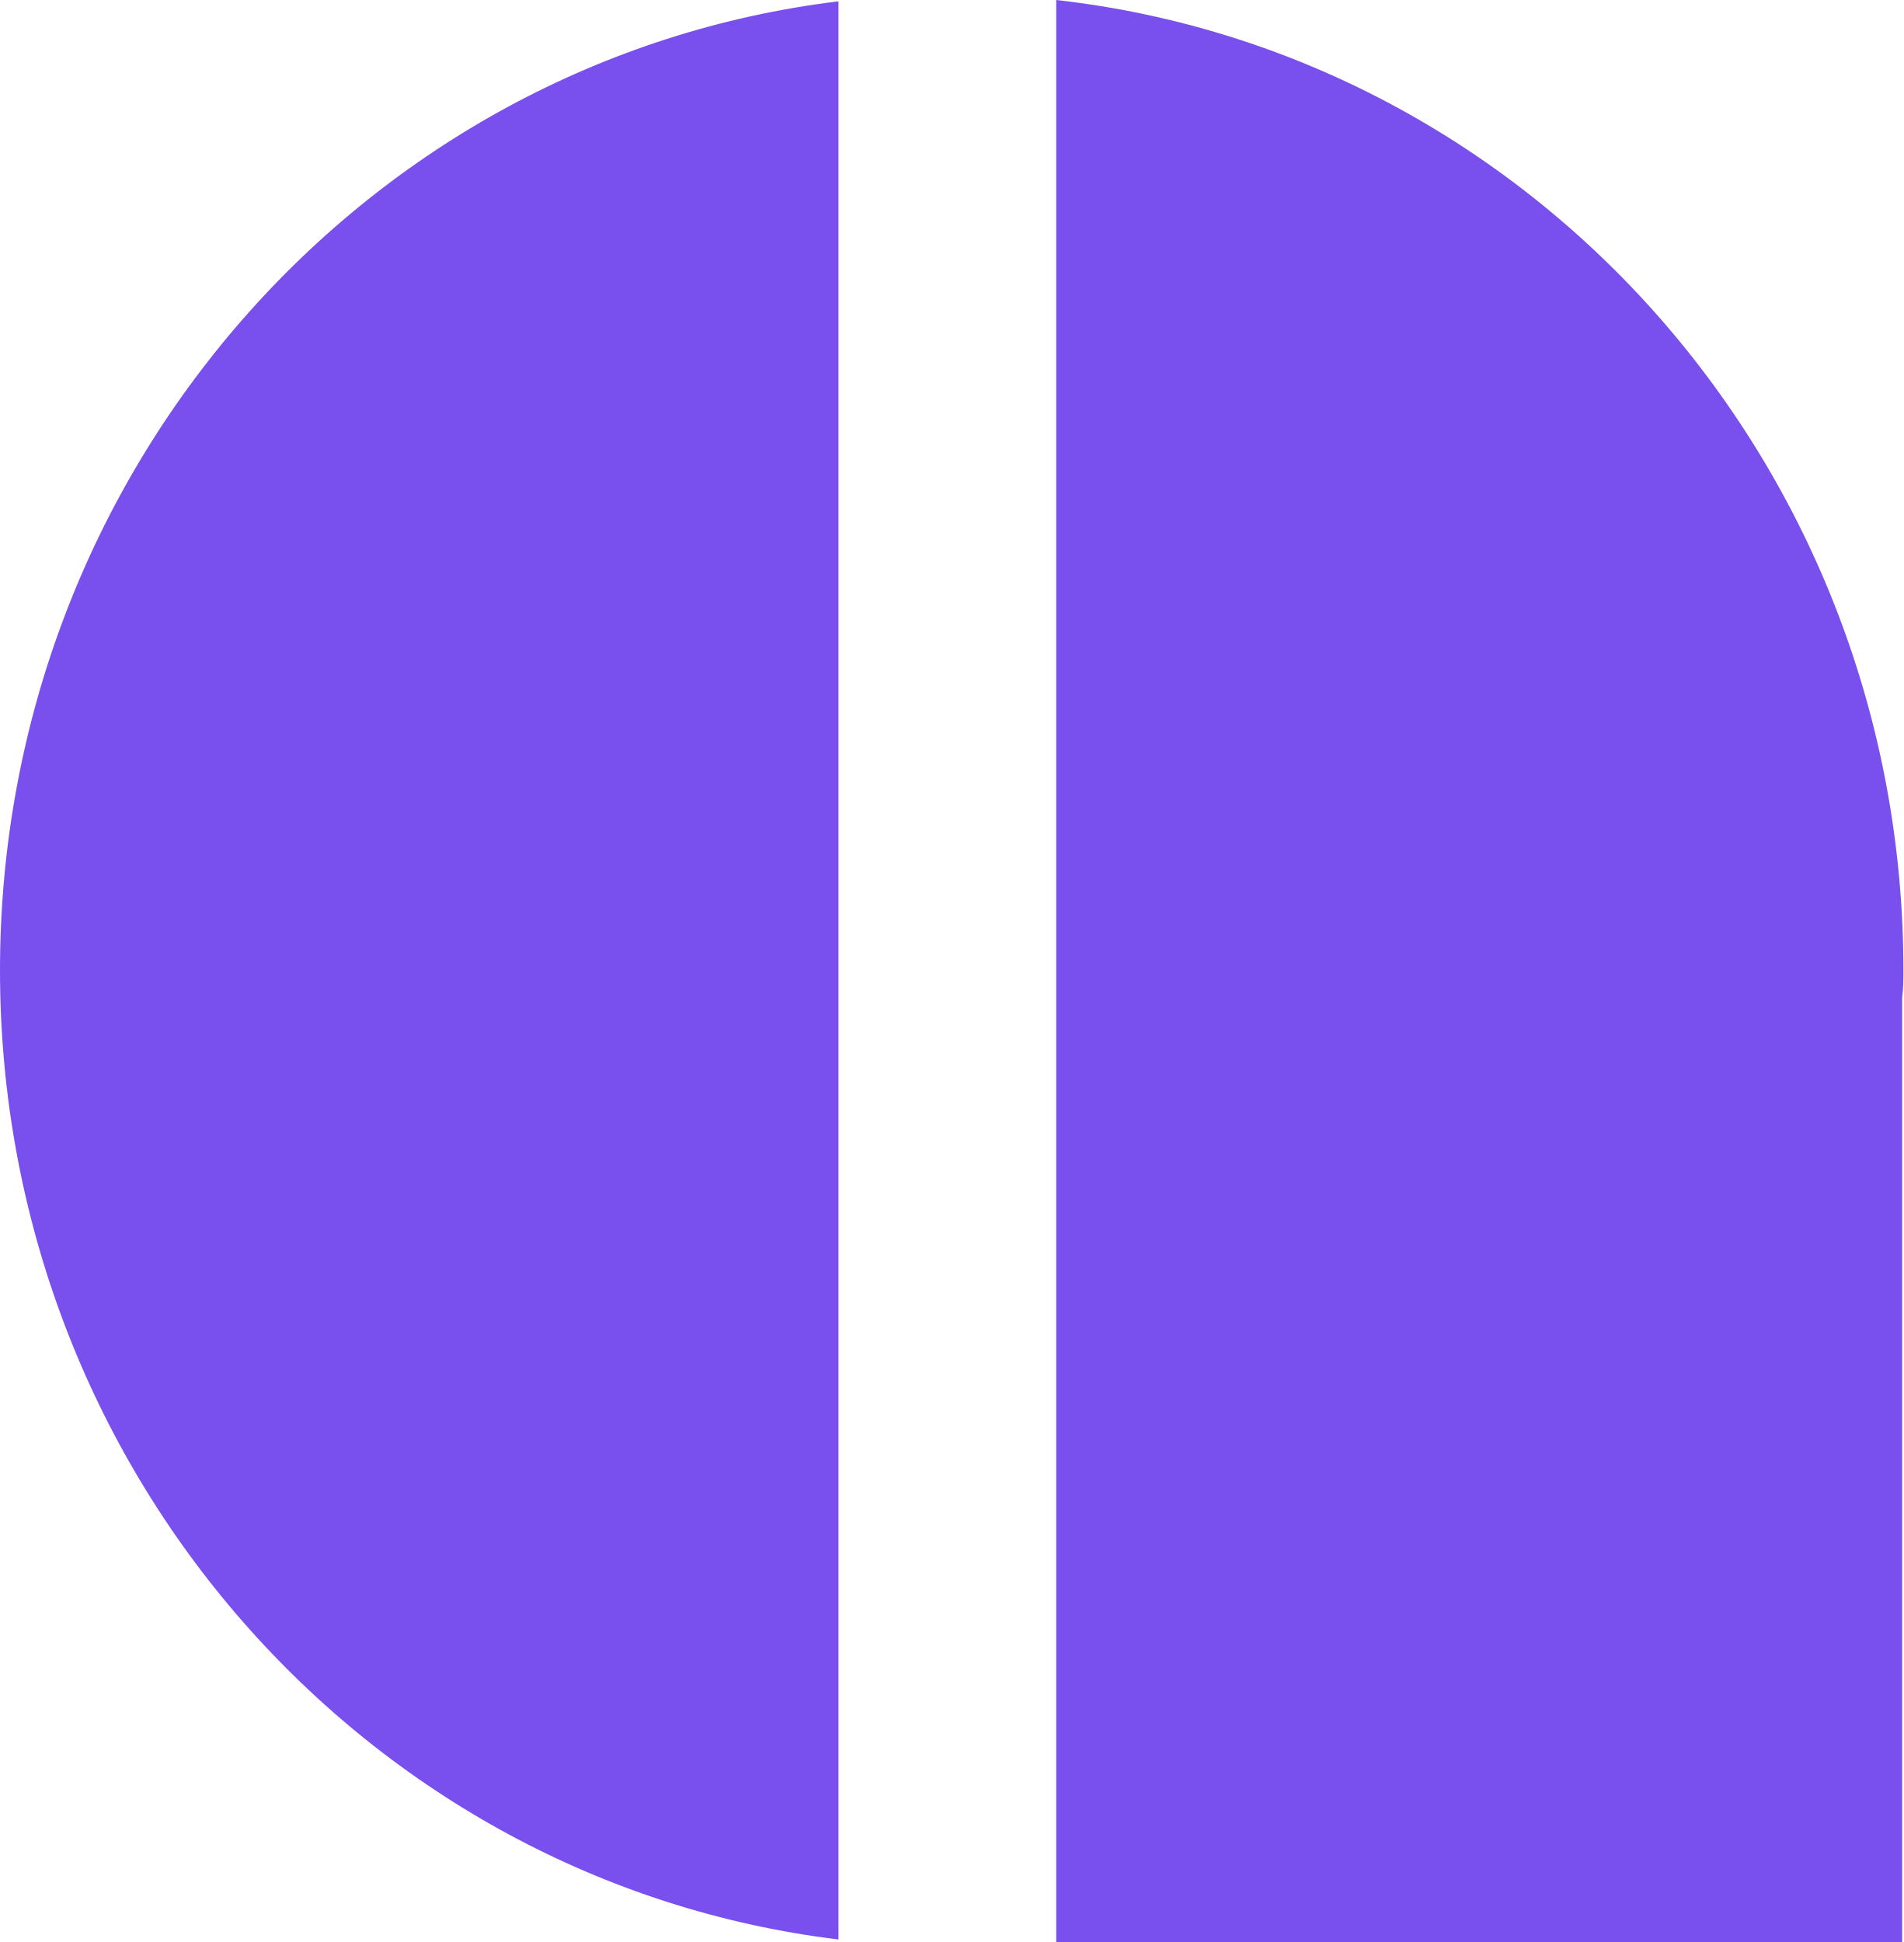
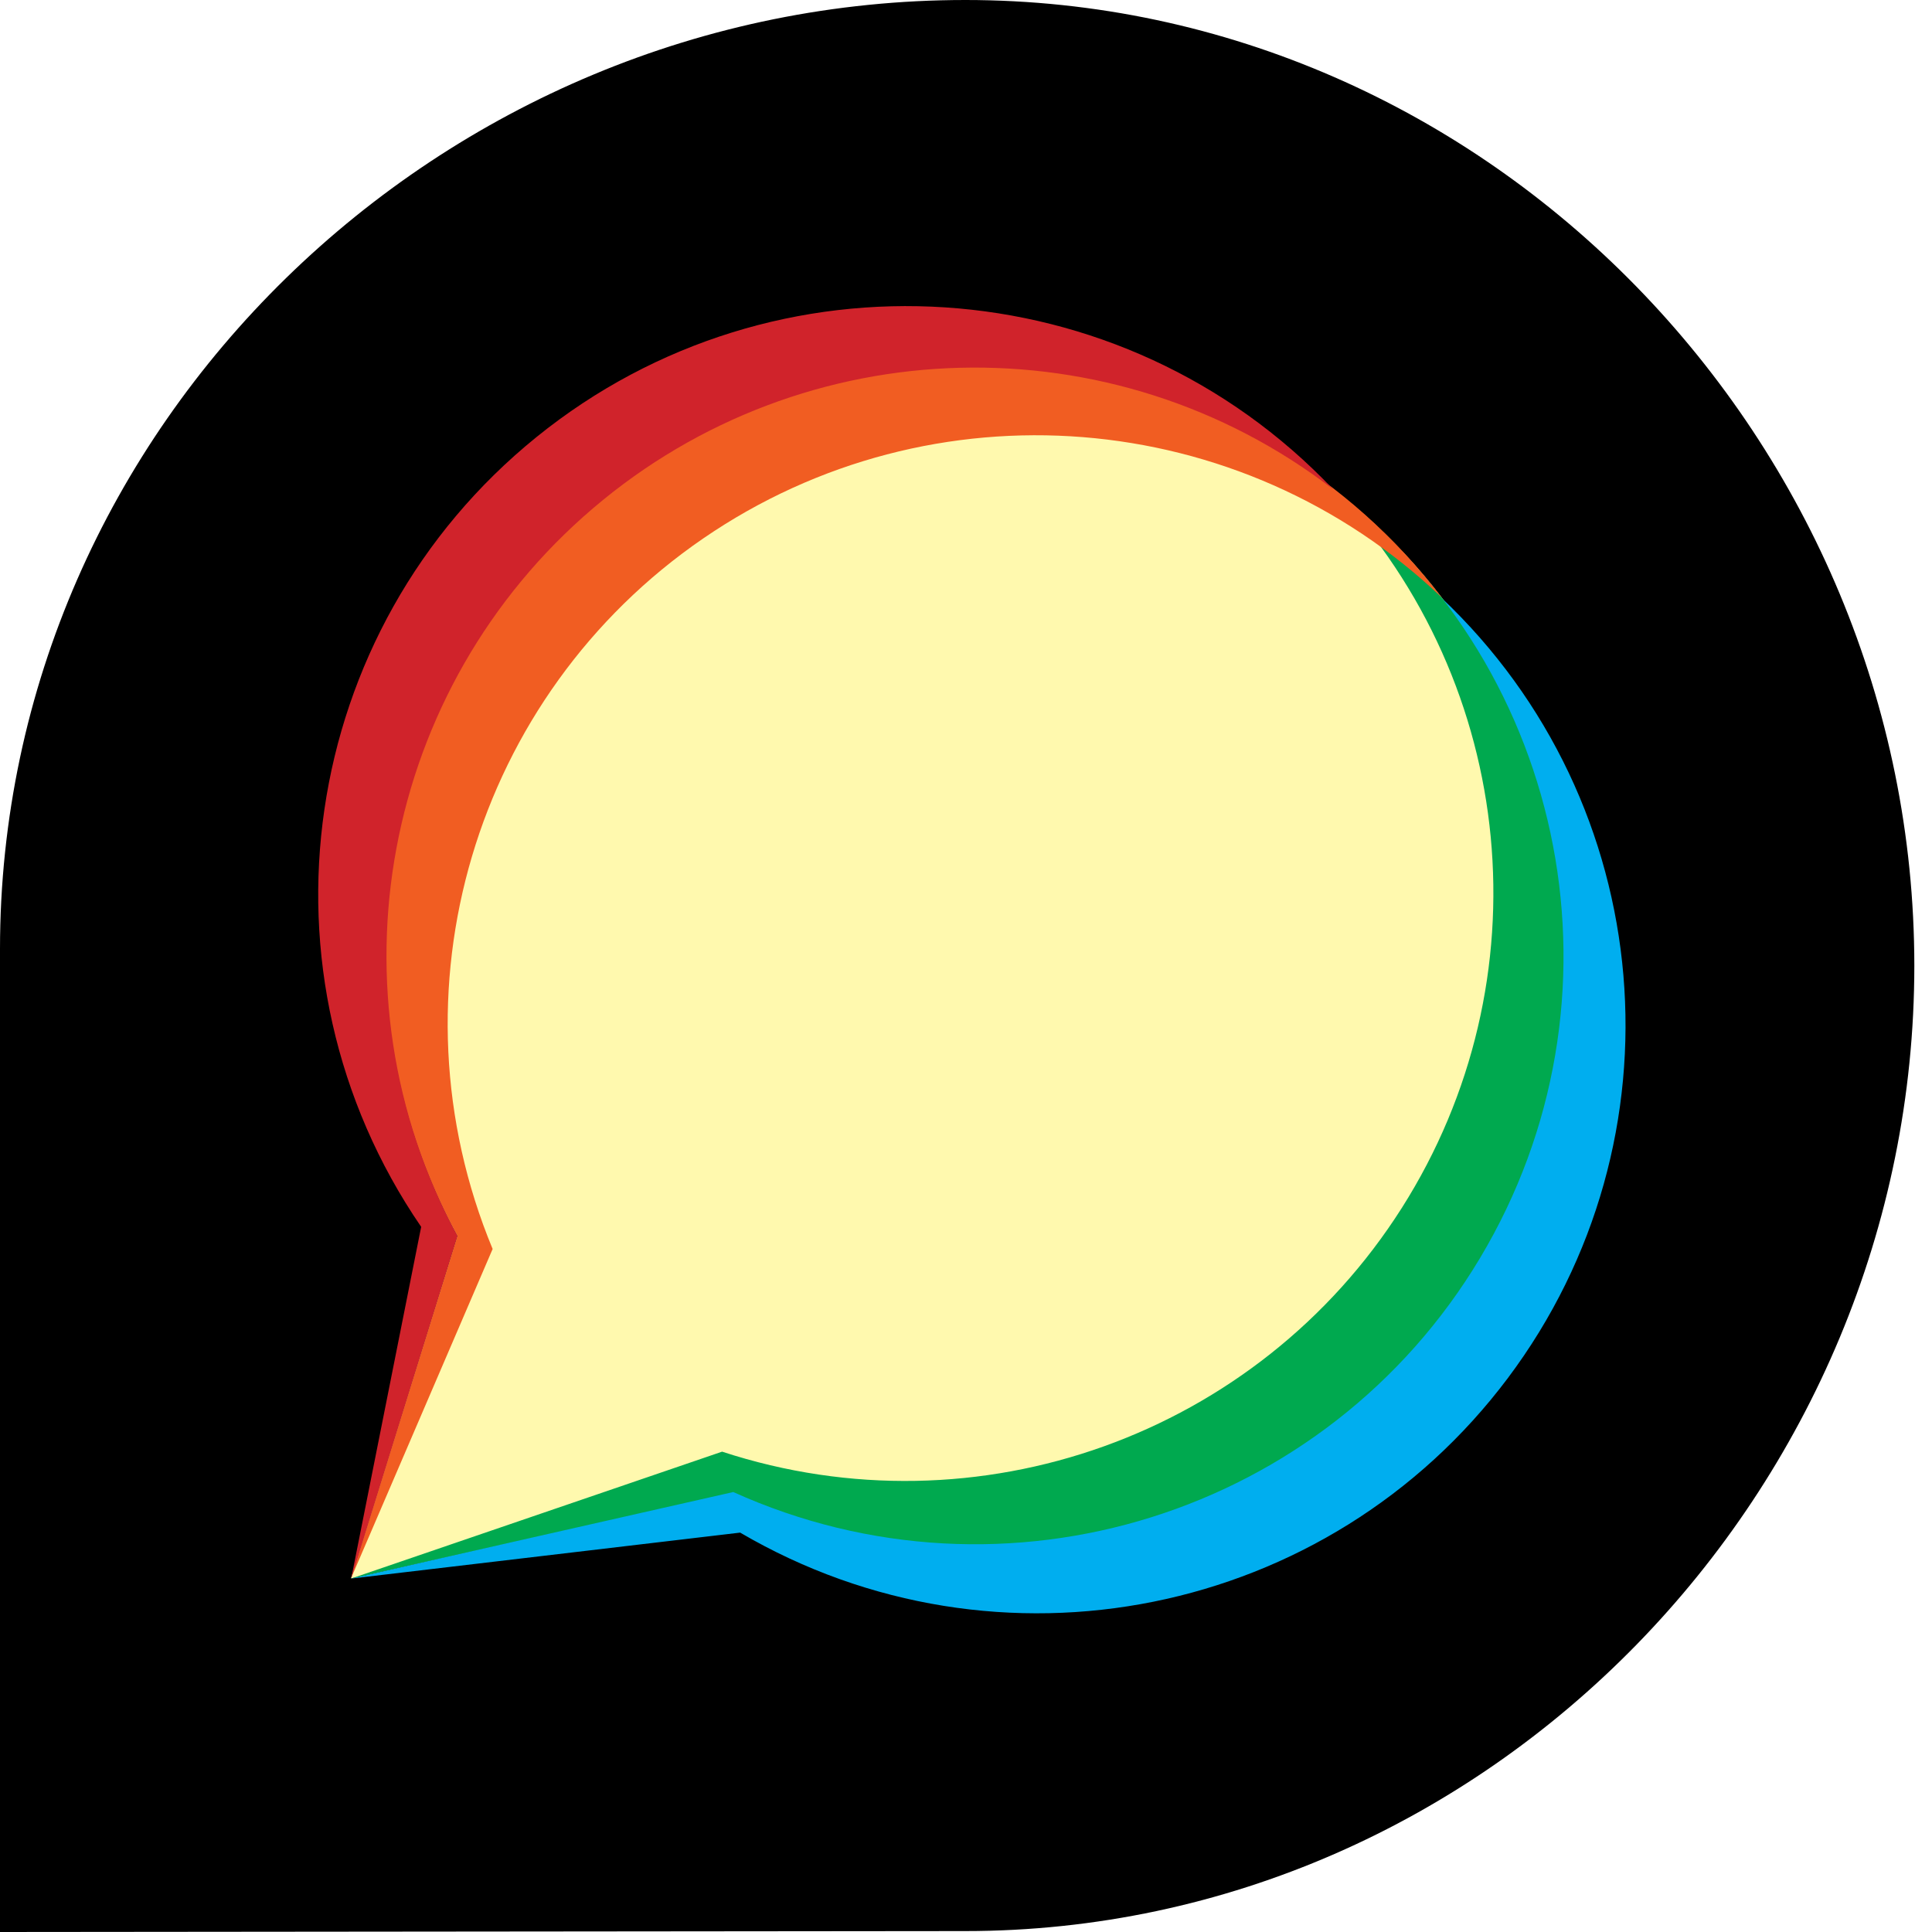
- <svg xmlns="http://www.w3.org/2000/svg" width="256" height="261.199" viewBox="0 0 256 261.199" preserveAspectRatio="xMidYMid">
+ <svg xmlns="http://www.w3.org/2000/svg" width="256" height="258.364" viewBox="0 0 256 258.364" preserveAspectRatio="xMidYMid">
  <g>
-     <path d="M0,130.519 C0,197.836 49.315,253.132 112.769,260.86 L112.769,0.177 C49.315,7.904 0,63.201 0,130.519 Z M256,130.513 C256,62.853 206.18,7.213 142.053,0 L142.053,261.199 L255.832,261.199 L255.832,134.12 C256,132.918 256,131.716 256,130.513 Z" fill="#7950ED" />
+     <path d="M129.095,0 C59.01,0 0,56.82 0,126.93 L0,258.364 L129.07,258.24 C199.155,258.24 256,199.23 256,129.145 C256,59.06 199.106,0 129.095,0 Z" fill="#000000" />
+     <path d="M130.339,49.129 C102.619,49.146 76.952,63.745 62.769,87.563 C48.587,111.381 47.981,140.903 61.175,165.283 L46.939,211.077 L98.059,199.529 C127.333,212.718 161.684,206.794 184.849,184.562 C208.015,162.331 215.346,128.252 203.372,98.461 C191.398,68.67 162.522,49.145 130.414,49.129 L130.339,49.129 Z" fill="#FFF9AE" />
+     <path d="M191.857,176.492 C169.51,204.682 130.886,214.117 98.059,199.404 L46.939,211.102 L98.98,204.954 C133.48,225.164 177.652,216.272 201.645,184.288 C225.638,152.303 221.815,107.407 192.759,79.941 C214.575,108.544 214.203,148.302 191.857,176.492 Z" fill="#00AEEF" />
+     <path d="M187.456,161.546 C168.175,191.915 130.749,205.331 96.566,194.128 L46.939,211.102 L98.059,199.529 C134.467,215.975 177.42,202.512 197.928,168.228 C218.437,133.944 209.983,89.732 178.274,65.431 C202.955,91.6 206.736,131.178 187.456,161.546 Z" fill="#00A94F" />
+     <path d="M65.879,167.025 C51.631,132.681 63.373,93.052 94.03,72.013 C124.687,50.974 165.887,54.27 192.809,79.916 C167.875,47.195 121.943,39.208 87.428,61.592 C52.913,83.976 41.47,129.171 61.175,165.283 L46.939,211.077 L65.879,167.025 Z" fill="#F15D22" />
+     <path d="M61.175,165.283 C43.496,132.628 51.058,92.058 79.313,67.965 C107.568,43.871 148.823,42.815 178.274,65.431 C150.023,35.683 103.655,32.639 71.756,58.438 C39.858,84.236 33.14,130.216 56.322,164.063 L46.964,211.102 L61.175,165.283 Z" fill="#D0232B" />
  </g>
</svg>
